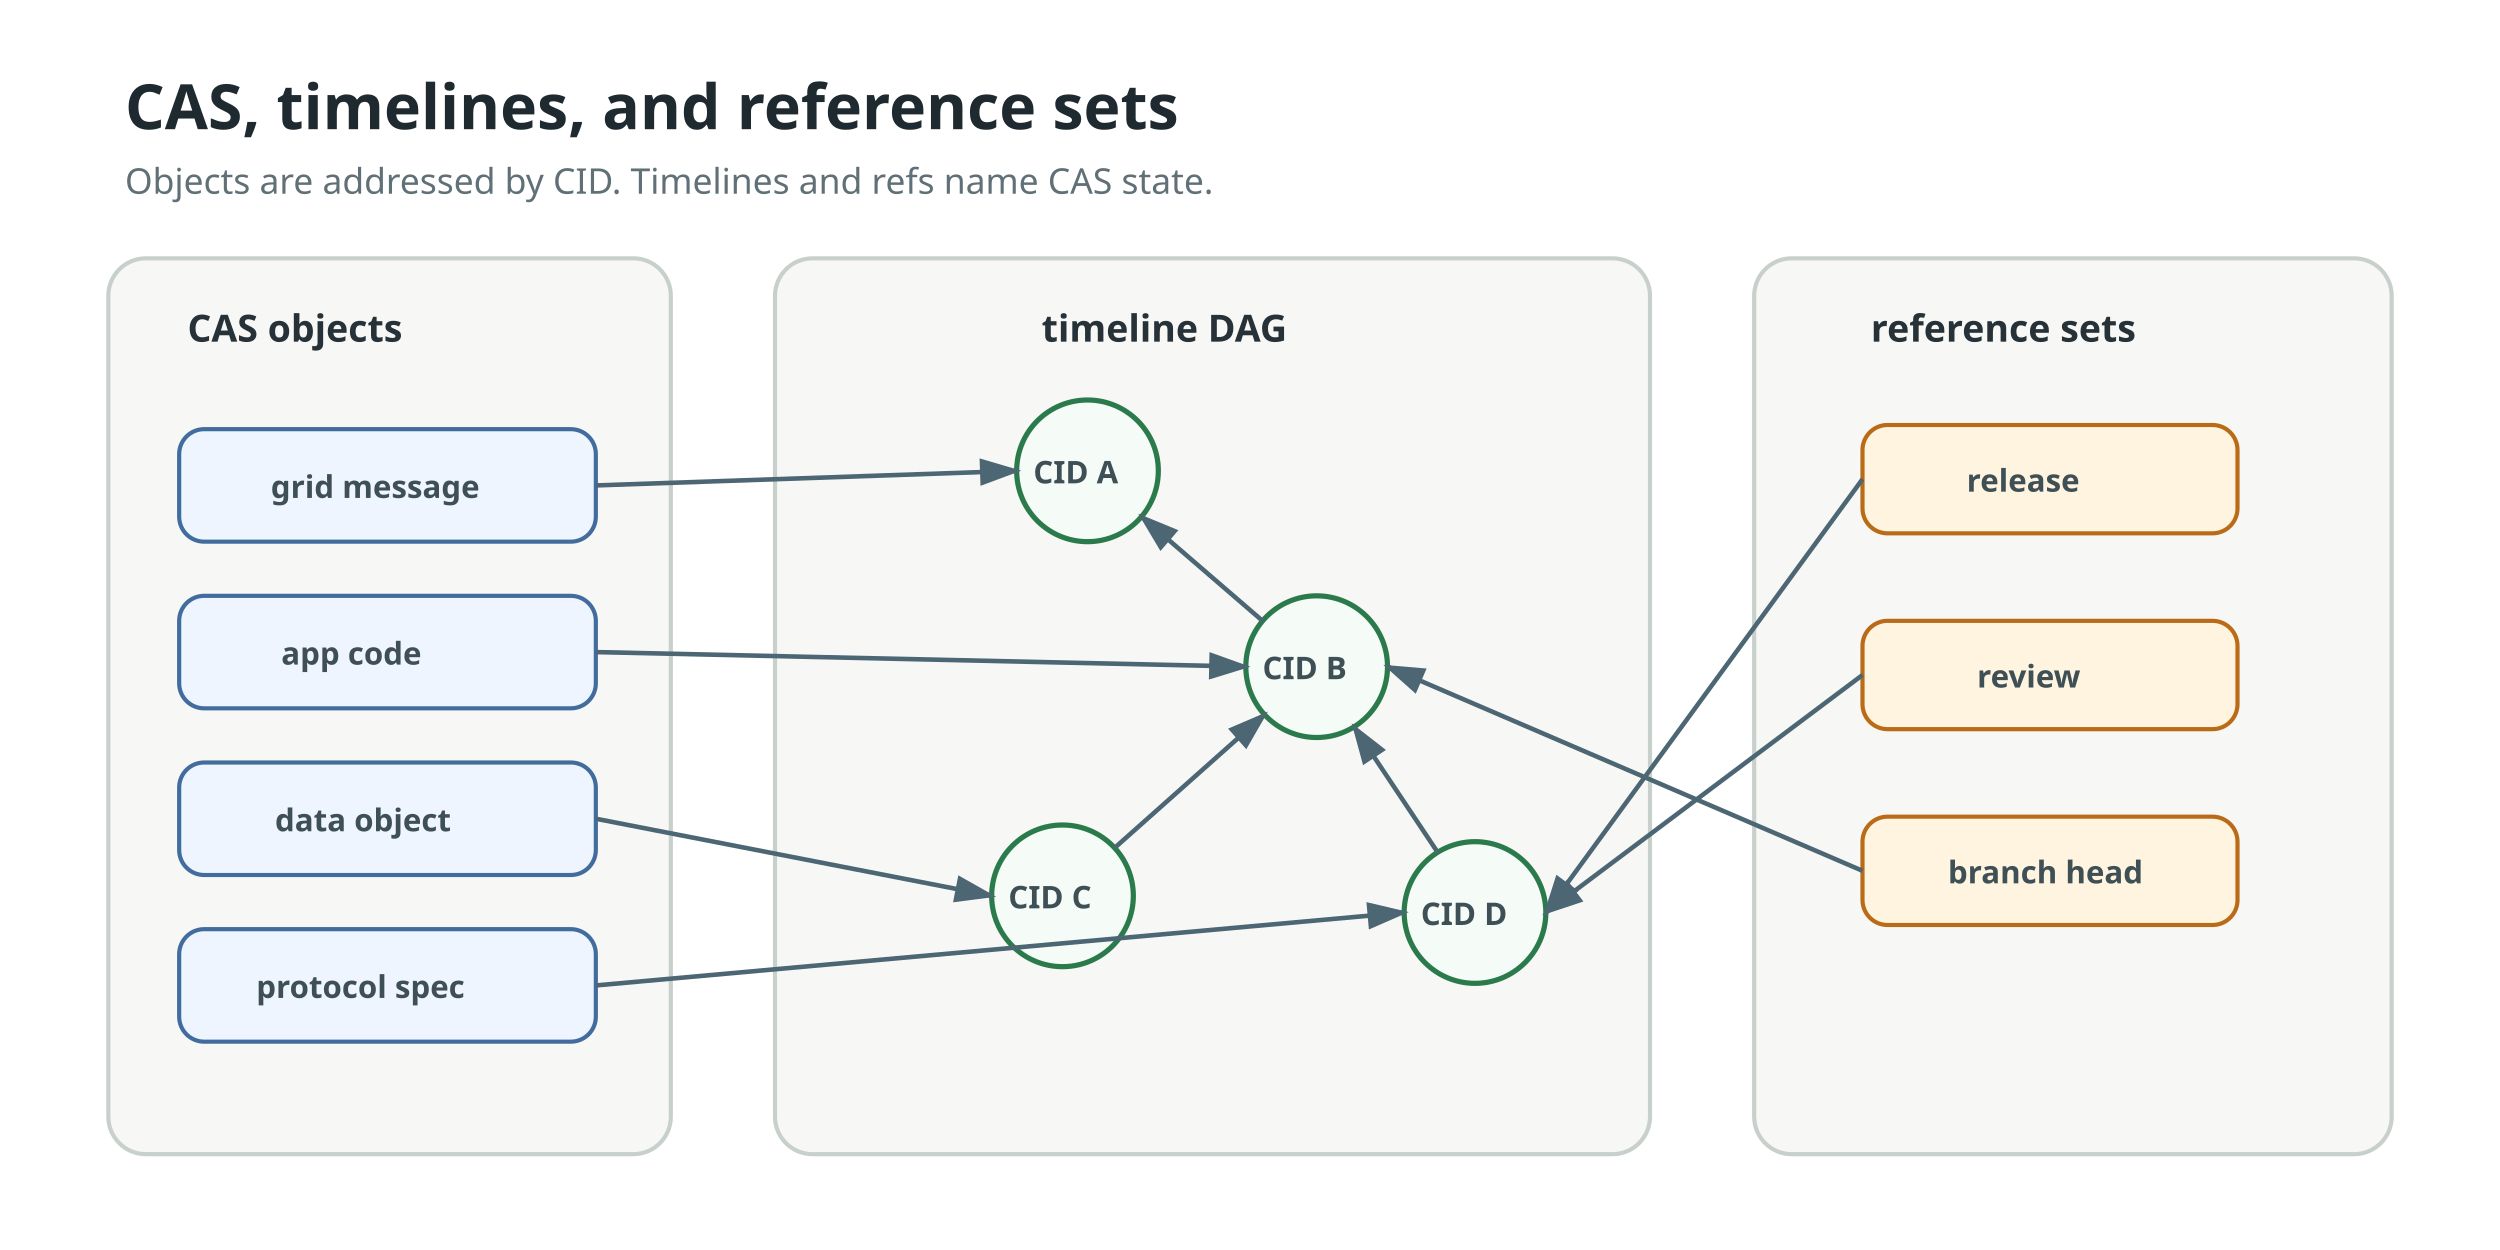
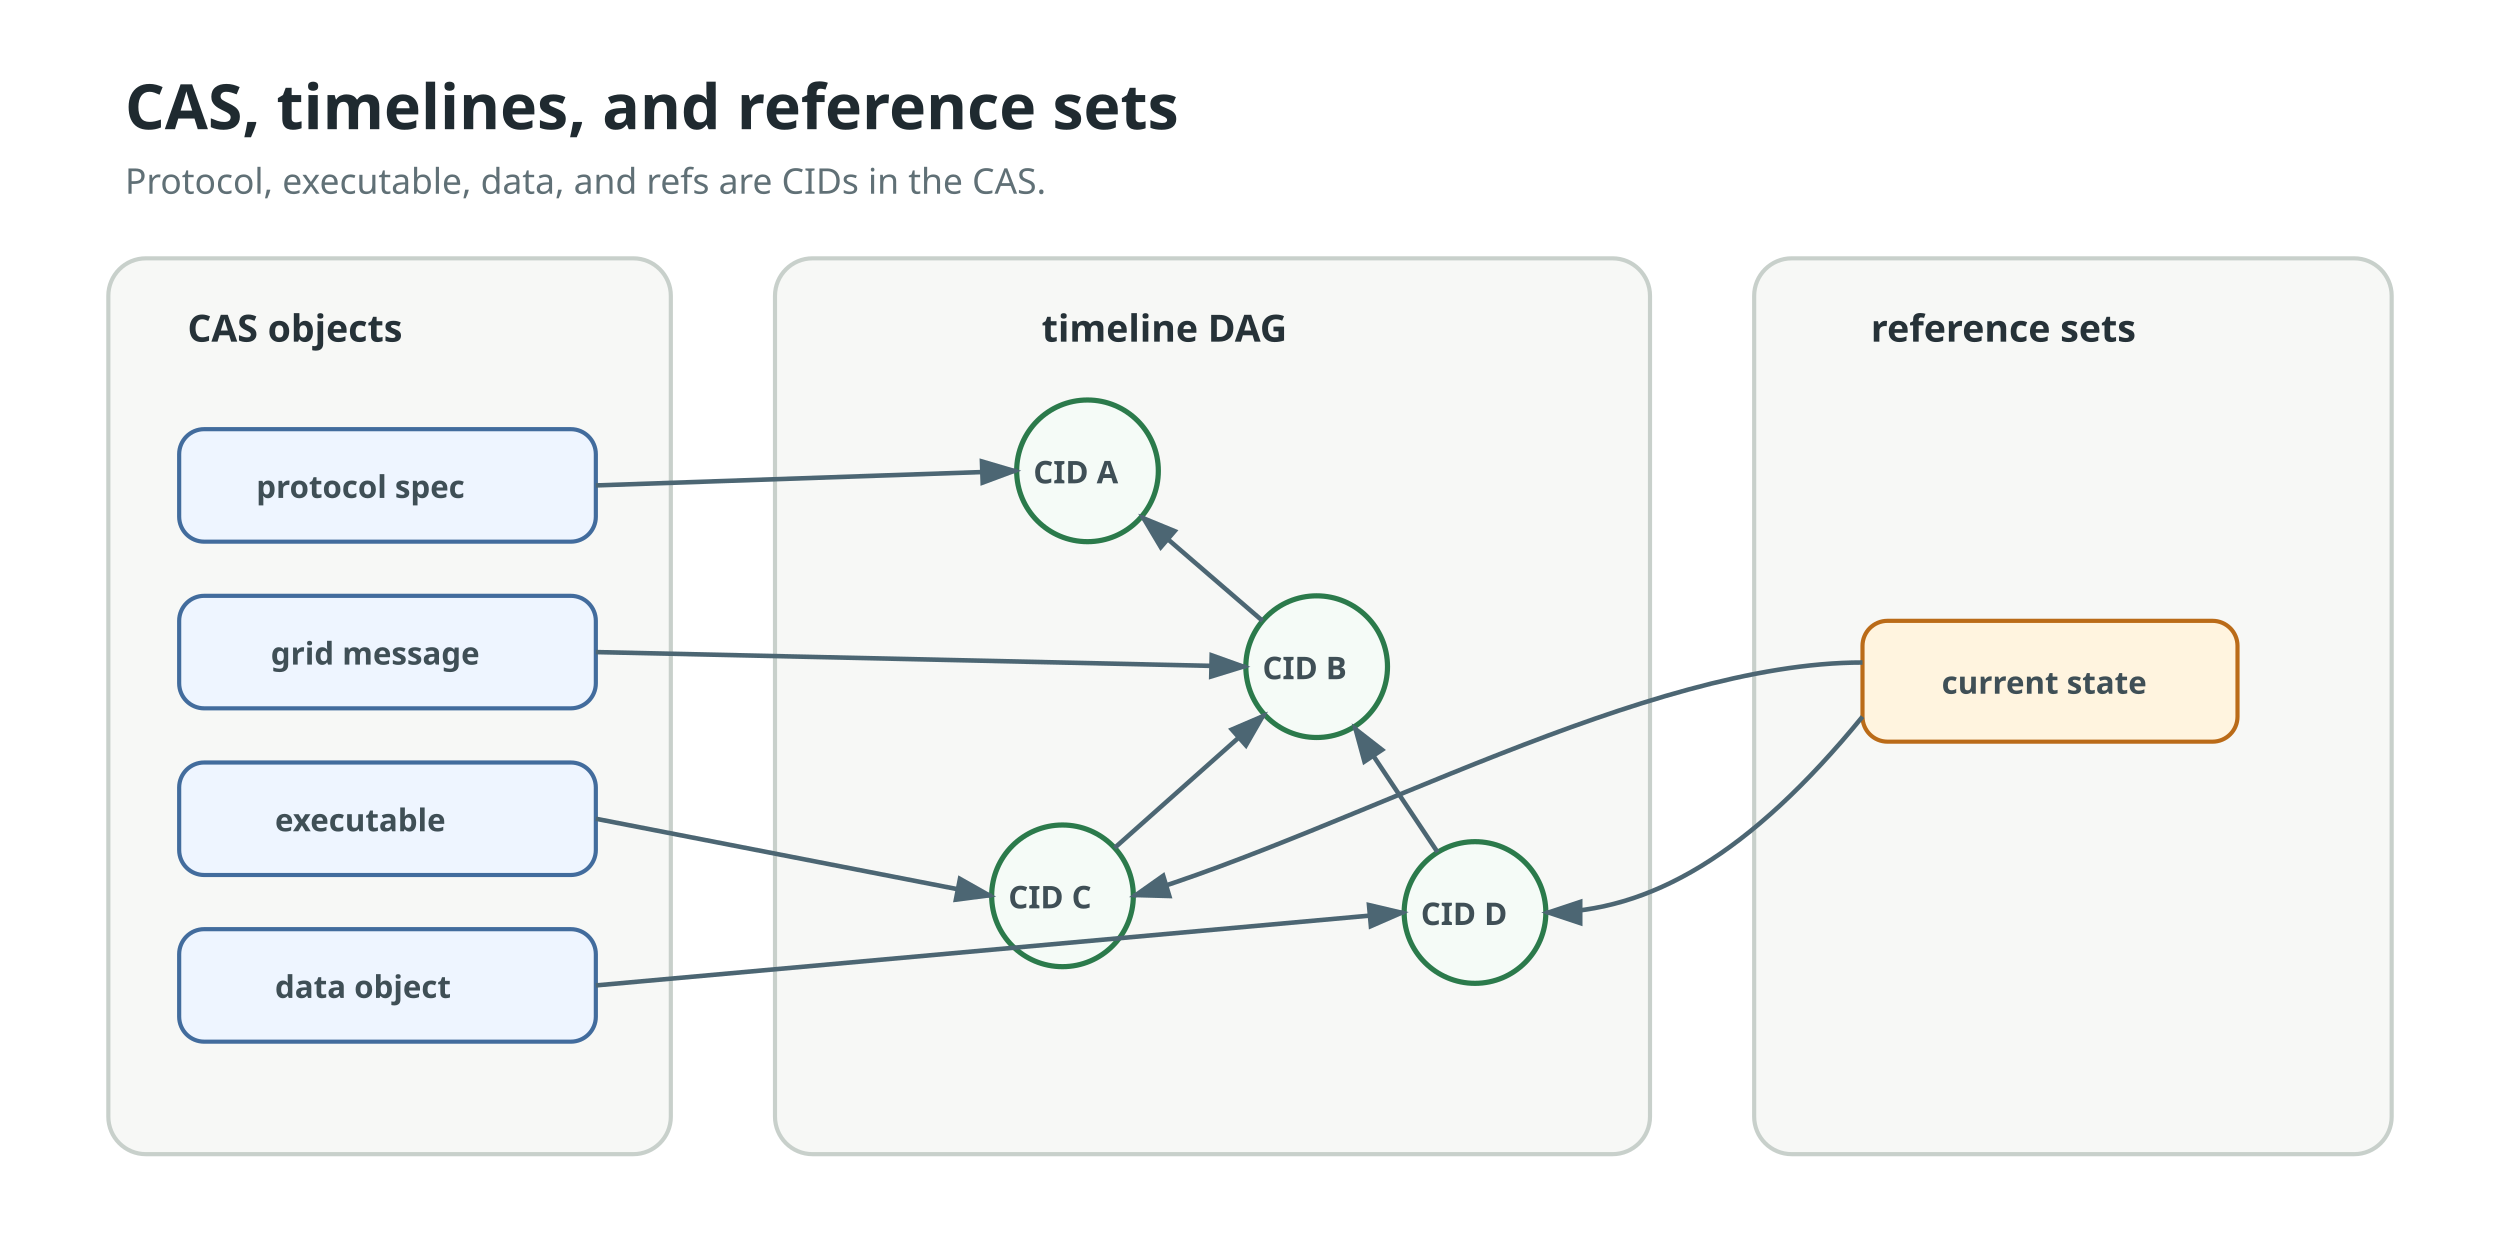
<svg xmlns="http://www.w3.org/2000/svg" viewBox="0 0 1200 600" width="900" height="450" role="img" aria-labelledby="title desc">
  <defs>
    <marker id="arrow" markerWidth="10" markerHeight="10" refX="8" refY="3" orient="auto" markerUnits="strokeWidth">
      <path d="M0,0 L0,6 L9,3 z" fill="#4c6673" />
    </marker>
    <style>
      .title { font: 700 30px sans-serif; fill: #1f2a30; }
      .subtitle { font: 500 17px sans-serif; fill: #607076; }
      .panel { fill: #f7f8f6; stroke: #c8d0cb; stroke-width: 2; rx: 18; }
      .object { fill: #eef5ff; stroke: #426c9d; stroke-width: 2; rx: 12; }
      .cid { fill: #f5fbf7; stroke: #2b7a4b; stroke-width: 2.5; }
      .ref { fill: #fff4df; stroke: #ba6b18; stroke-width: 2; rx: 12; }
      .label { font: 700 18px sans-serif; fill: #263238; }
      .small { font: 600 15px sans-serif; fill: #3f4f56; }
      .muted { font: 500 14px sans-serif; fill: #61737a; }
      .link { fill: none; stroke: #4c6673; stroke-width: 2.2; marker-end: url(#arrow); }
    </style>
  </defs>
  <rect width="1200" height="600" fill="#ffffff" />
  <text class="title" x="60" y="62">CAS, timelines, and reference sets</text>
-   <text class="subtitle" x="60" y="93">Objects are addressed by CID. Timelines and refs name CAS state.</text>
+   <text class="subtitle" x="60" y="93">Protocol, executable, data, and refs are CIDs in the CAS.</text>
  <rect class="panel" x="52" y="124" width="270" height="430" />
  <text class="label" x="90" y="164">CAS objects</text>
  <rect class="object" x="86" y="206" width="200" height="54" />
-   <text class="small" x="130" y="239">grid message</text>
+   <text class="small" x="123" y="239">protocol spec</text>
  <rect class="object" x="86" y="286" width="200" height="54" />
-   <text class="small" x="135" y="319">app code</text>
+   <text class="small" x="130" y="319">grid message</text>
  <rect class="object" x="86" y="366" width="200" height="54" />
-   <text class="small" x="132" y="399">data object</text>
+   <text class="small" x="132" y="399">executable</text>
  <rect class="object" x="86" y="446" width="200" height="54" />
-   <text class="small" x="123" y="479">protocol spec</text>
+   <text class="small" x="132" y="479">data object</text>
  <rect class="panel" x="372" y="124" width="420" height="430" />
  <text class="label" x="500" y="164">timeline DAG</text>
  <circle class="cid" cx="522" cy="226" r="34" />
  <text class="small" x="496" y="232">CID A</text>
  <circle class="cid" cx="632" cy="320" r="34" />
  <text class="small" x="606" y="326">CID B</text>
  <circle class="cid" cx="510" cy="430" r="34" />
  <text class="small" x="484" y="436">CID C</text>
  <circle class="cid" cx="708" cy="438" r="34" />
  <text class="small" x="682" y="444">CID D</text>
  <rect class="panel" x="842" y="124" width="306" height="430" />
  <text class="label" x="898" y="164">reference sets</text>
-   <rect class="ref" x="894" y="204" width="180" height="52" />
-   <text class="small" x="944" y="236">release</text>
-   <rect class="ref" x="894" y="298" width="180" height="52" />
-   <text class="small" x="949" y="330">review</text>
-   <rect class="ref" x="894" y="392" width="180" height="52" />
-   <text class="small" x="935" y="424">branch head</text>
+   <rect class="ref" x="894" y="298" width="180" height="58" />
+   <text class="small" x="932" y="333">current state</text>
  <path class="link" d="M286 233 L488 226" />
  <path class="link" d="M286 313 L598 320" />
  <path class="link" d="M286 393 L476 430" />
  <path class="link" d="M286 473 L674 438" />
  <path class="link" d="M606 298 L548 248" />
  <path class="link" d="M535 407 L607 343" />
  <path class="link" d="M690 409 L650 349" />
-   <path class="link" d="M894 230 L742 438" />
-   <path class="link" d="M894 324 L742 438" />
-   <path class="link" d="M894 418 L666 320" />
+   <path class="link" d="M894 318 C790 318 650 398 544 430" />
+   <path class="link" d="M894 344 C840 410 792 438 742 438" />
</svg>
